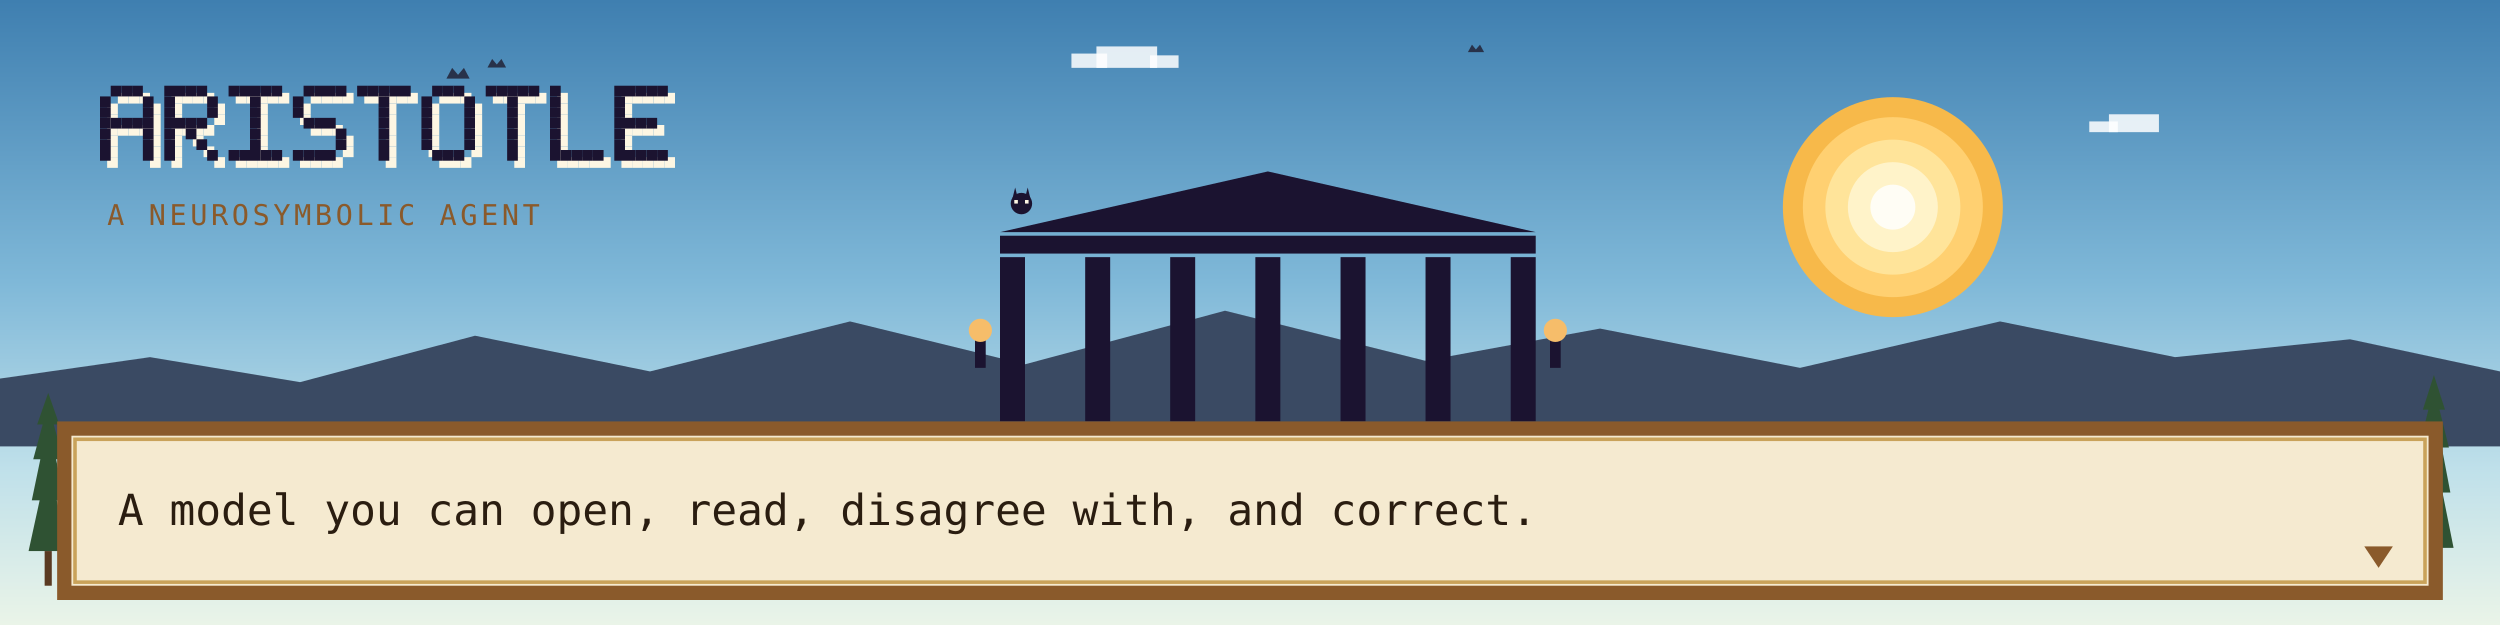
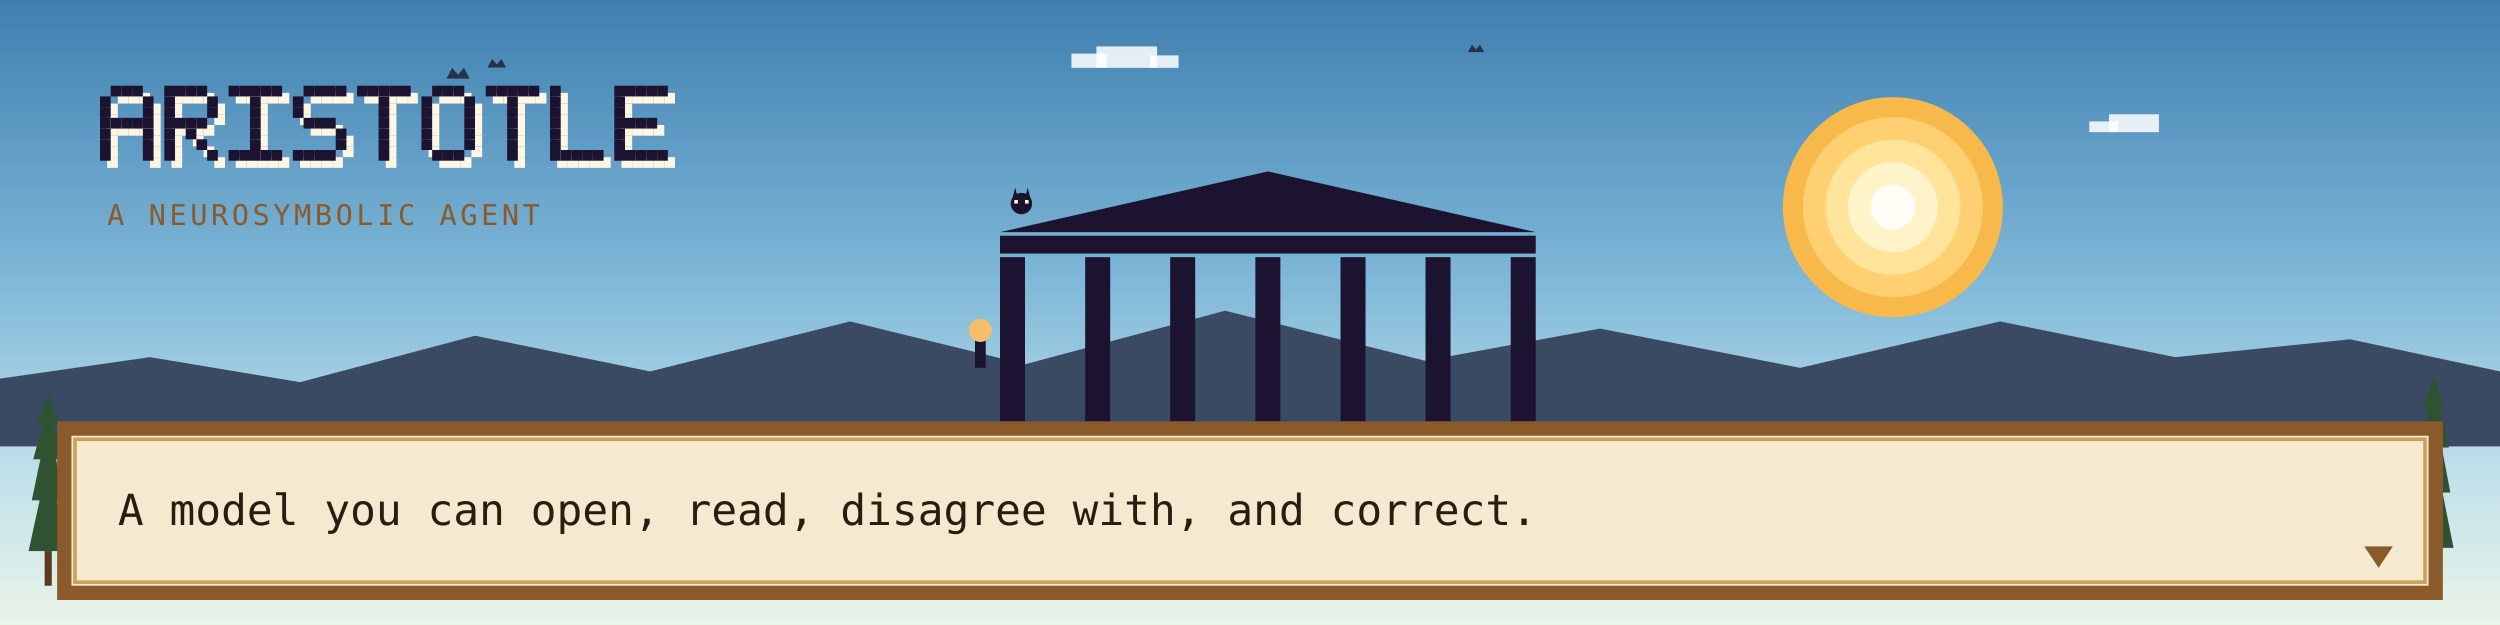
<svg xmlns="http://www.w3.org/2000/svg" viewBox="0 0 1400 350" role="img" aria-label="aristotle — a neurosymbolic agent that builds a model of your system, and shows it to you">
  <defs>
    <linearGradient id="sky" x1="0" y1="0" x2="0" y2="1">
      <stop offset="0%" stop-color="#3f7fb0" />
      <stop offset="45%" stop-color="#7fb8d8" />
      <stop offset="75%" stop-color="#bfe0ea" />
      <stop offset="100%" stop-color="#eaf4e8" />
    </linearGradient>
  </defs>
  <rect x="0.0" y="0.0" width="1400.0" height="350.0" fill="url(#sky)" />
  <rect x="600.0" y="30.0" width="20.0" height="8.0" fill="#ffffff" opacity="0.85" />
  <rect x="614.0" y="26.0" width="34.0" height="12.0" fill="#ffffff" opacity="0.85" />
  <rect x="644.0" y="31.0" width="16.0" height="7.0" fill="#ffffff" opacity="0.85" />
  <rect x="1170.0" y="68.0" width="16.0" height="6.0" fill="#ffffff" opacity="0.85" />
  <rect x="1181.0" y="64.0" width="28.0" height="10.0" fill="#ffffff" opacity="0.85" />
  <polygon points="250.0,44.0 253.2,38.0 256.5,41.9 259.8,38.0 263.0,44.0" fill="#28324a" />
  <polygon points="273.0,37.8 275.6,33.0 278.2,36.1 280.8,33.0 283.4,37.8" fill="#28324a" />
  <polygon points="822.0,29.2 824.3,25.0 826.5,27.7 828.8,25.0 831.1,29.2" fill="#28324a" />
  <circle cx="1060.0" cy="116.0" r="61.6" fill="#f7b94a" />
  <circle cx="1060.0" cy="116.0" r="50.4" fill="#ffd071" />
  <circle cx="1060.0" cy="116.0" r="37.8" fill="#ffe49a" />
  <circle cx="1060.0" cy="116.0" r="25.2" fill="#fff3c9" />
  <circle cx="1060.0" cy="116.0" r="12.6" fill="#fffdf5" />
  <polygon points="0.0,250.0 0.0,212.0 84.0,200.0 168.0,214.0 266.0,188.0 364.0,208.0 476.0,180.0 574.0,204.0 686.0,174.0 798.0,202.0 896.0,184.0 1008.0,206.0 1120.0,180.0 1218.0,200.0 1316.0,190.0 1400.0,208.0 1400.0,250.0" fill="#3a4a63" />
  <polygon points="27.0,220.0 33.2,237.7 30.1,237.7 35.4,257.2 31.4,257.2 36.2,280.2 31.8,280.2 38.0,308.6 16.0,308.6 22.2,280.2 17.8,280.2 22.6,257.2 18.6,257.2 23.9,237.7 20.8,237.7" fill="#2f5233" />
  <rect x="25.0" y="308.6" width="4.0" height="19.4" fill="#5a3a22" />
  <polygon points="1363.0,210.0 1369.2,229.4 1366.1,229.4 1371.4,250.6 1367.4,250.6 1372.2,275.8 1367.8,275.8 1374.0,306.8 1352.0,306.8 1358.2,275.8 1353.8,275.8 1358.6,250.6 1354.6,250.6 1359.9,229.4 1356.8,229.4" fill="#2f5233" />
  <rect x="1361.0" y="306.8" width="4.0" height="21.2" fill="#5a3a22" />
  <polygon points="710.0,96.0 860.0,130.0 560.0,130.0" fill="#1b1330" />
  <rect x="560.0" y="132.0" width="300.0" height="10.0" fill="#1b1330" />
  <rect x="560.0" y="144.0" width="14.0" height="92.0" fill="#1b1330" />
  <rect x="607.7" y="144.0" width="14.0" height="92.0" fill="#1b1330" />
  <rect x="655.3" y="144.0" width="14.0" height="92.0" fill="#1b1330" />
  <rect x="703.0" y="144.0" width="14.0" height="92.0" fill="#1b1330" />
  <rect x="750.7" y="144.0" width="14.0" height="92.0" fill="#1b1330" />
  <rect x="798.3" y="144.0" width="14.0" height="92.0" fill="#1b1330" />
  <rect x="846.0" y="144.0" width="14.0" height="92.0" fill="#1b1330" />
  <rect x="552.0" y="238.0" width="316.0" height="12.0" fill="#1b1330" />
  <circle cx="572.0" cy="114.0" r="6.0" fill="#1b1330" />
  <polygon points="567.0,111.0 570.0,111.0 568.5,105.0" fill="#1b1330" />
  <polygon points="574.0,111.0 577.0,111.0 575.5,105.0" fill="#1b1330" />
  <rect x="568.0" y="112.0" width="2.0" height="2.0" fill="#fdf6e3" />
  <rect x="574.0" y="112.0" width="2.0" height="2.0" fill="#fdf6e3" />
  <rect x="546.0" y="190.0" width="6.0" height="16.0" fill="#1b1330" />
  <circle cx="549.0" cy="185.0" r="6.5" fill="#f6bd6a" />
-   <rect x="868.0" y="190.0" width="6.0" height="16.0" fill="#1b1330" />
-   <circle cx="871.0" cy="185.0" r="6.5" fill="#f6bd6a" />
  <rect x="66.0" y="52.0" width="6.0" height="6.0" fill="#fdf6e3" />
  <rect x="72.0" y="52.0" width="6.0" height="6.0" fill="#fdf6e3" />
  <rect x="78.0" y="52.0" width="6.0" height="6.0" fill="#fdf6e3" />
  <rect x="60.0" y="58.0" width="6.0" height="6.0" fill="#fdf6e3" />
  <rect x="84.0" y="58.0" width="6.0" height="6.0" fill="#fdf6e3" />
  <rect x="60.0" y="64.0" width="6.0" height="6.0" fill="#fdf6e3" />
  <rect x="84.0" y="64.0" width="6.0" height="6.0" fill="#fdf6e3" />
  <rect x="60.0" y="70.0" width="6.0" height="6.0" fill="#fdf6e3" />
  <rect x="66.0" y="70.0" width="6.0" height="6.0" fill="#fdf6e3" />
  <rect x="72.0" y="70.0" width="6.0" height="6.0" fill="#fdf6e3" />
  <rect x="78.0" y="70.0" width="6.0" height="6.0" fill="#fdf6e3" />
  <rect x="84.0" y="70.0" width="6.0" height="6.0" fill="#fdf6e3" />
  <rect x="60.0" y="76.0" width="6.0" height="6.0" fill="#fdf6e3" />
  <rect x="84.0" y="76.0" width="6.0" height="6.0" fill="#fdf6e3" />
  <rect x="60.0" y="82.0" width="6.0" height="6.0" fill="#fdf6e3" />
  <rect x="84.0" y="82.0" width="6.0" height="6.0" fill="#fdf6e3" />
  <rect x="60.0" y="88.0" width="6.0" height="6.0" fill="#fdf6e3" />
  <rect x="84.0" y="88.0" width="6.0" height="6.0" fill="#fdf6e3" />
  <rect x="96.0" y="52.0" width="6.0" height="6.0" fill="#fdf6e3" />
  <rect x="102.0" y="52.0" width="6.0" height="6.0" fill="#fdf6e3" />
  <rect x="108.0" y="52.0" width="6.0" height="6.0" fill="#fdf6e3" />
  <rect x="114.0" y="52.0" width="6.0" height="6.0" fill="#fdf6e3" />
  <rect x="96.0" y="58.0" width="6.0" height="6.0" fill="#fdf6e3" />
  <rect x="120.0" y="58.0" width="6.0" height="6.0" fill="#fdf6e3" />
  <rect x="96.0" y="64.0" width="6.0" height="6.0" fill="#fdf6e3" />
  <rect x="120.0" y="64.0" width="6.0" height="6.0" fill="#fdf6e3" />
  <rect x="96.0" y="70.0" width="6.0" height="6.0" fill="#fdf6e3" />
  <rect x="102.0" y="70.0" width="6.0" height="6.0" fill="#fdf6e3" />
  <rect x="108.0" y="70.0" width="6.0" height="6.0" fill="#fdf6e3" />
  <rect x="114.0" y="70.0" width="6.0" height="6.0" fill="#fdf6e3" />
  <rect x="96.0" y="76.0" width="6.0" height="6.0" fill="#fdf6e3" />
  <rect x="108.0" y="76.0" width="6.0" height="6.0" fill="#fdf6e3" />
  <rect x="96.0" y="82.0" width="6.0" height="6.0" fill="#fdf6e3" />
  <rect x="114.0" y="82.0" width="6.0" height="6.0" fill="#fdf6e3" />
  <rect x="96.0" y="88.0" width="6.0" height="6.0" fill="#fdf6e3" />
  <rect x="120.0" y="88.0" width="6.0" height="6.0" fill="#fdf6e3" />
  <rect x="132.0" y="52.0" width="6.0" height="6.0" fill="#fdf6e3" />
  <rect x="138.0" y="52.0" width="6.0" height="6.0" fill="#fdf6e3" />
  <rect x="144.0" y="52.0" width="6.0" height="6.0" fill="#fdf6e3" />
  <rect x="150.0" y="52.0" width="6.0" height="6.0" fill="#fdf6e3" />
  <rect x="156.0" y="52.0" width="6.0" height="6.0" fill="#fdf6e3" />
  <rect x="144.0" y="58.0" width="6.0" height="6.0" fill="#fdf6e3" />
  <rect x="144.0" y="64.0" width="6.0" height="6.0" fill="#fdf6e3" />
  <rect x="144.0" y="70.0" width="6.0" height="6.0" fill="#fdf6e3" />
  <rect x="144.0" y="76.0" width="6.0" height="6.0" fill="#fdf6e3" />
  <rect x="144.0" y="82.0" width="6.0" height="6.0" fill="#fdf6e3" />
  <rect x="132.0" y="88.0" width="6.0" height="6.0" fill="#fdf6e3" />
  <rect x="138.0" y="88.0" width="6.0" height="6.0" fill="#fdf6e3" />
  <rect x="144.0" y="88.0" width="6.0" height="6.0" fill="#fdf6e3" />
  <rect x="150.0" y="88.0" width="6.0" height="6.0" fill="#fdf6e3" />
  <rect x="156.0" y="88.0" width="6.0" height="6.0" fill="#fdf6e3" />
  <rect x="174.0" y="52.0" width="6.0" height="6.0" fill="#fdf6e3" />
  <rect x="180.0" y="52.0" width="6.0" height="6.0" fill="#fdf6e3" />
  <rect x="186.0" y="52.0" width="6.0" height="6.0" fill="#fdf6e3" />
  <rect x="192.0" y="52.0" width="6.0" height="6.0" fill="#fdf6e3" />
  <rect x="168.0" y="58.0" width="6.0" height="6.0" fill="#fdf6e3" />
  <rect x="168.0" y="64.0" width="6.0" height="6.0" fill="#fdf6e3" />
  <rect x="174.0" y="70.0" width="6.0" height="6.0" fill="#fdf6e3" />
  <rect x="180.0" y="70.0" width="6.0" height="6.0" fill="#fdf6e3" />
  <rect x="186.0" y="70.0" width="6.0" height="6.0" fill="#fdf6e3" />
  <rect x="192.0" y="76.0" width="6.0" height="6.0" fill="#fdf6e3" />
  <rect x="192.0" y="82.0" width="6.0" height="6.0" fill="#fdf6e3" />
  <rect x="168.0" y="88.0" width="6.0" height="6.0" fill="#fdf6e3" />
  <rect x="174.0" y="88.0" width="6.0" height="6.0" fill="#fdf6e3" />
  <rect x="180.0" y="88.0" width="6.0" height="6.0" fill="#fdf6e3" />
  <rect x="186.0" y="88.0" width="6.0" height="6.0" fill="#fdf6e3" />
  <rect x="204.0" y="52.0" width="6.0" height="6.0" fill="#fdf6e3" />
  <rect x="210.0" y="52.0" width="6.0" height="6.0" fill="#fdf6e3" />
  <rect x="216.0" y="52.0" width="6.0" height="6.0" fill="#fdf6e3" />
  <rect x="222.0" y="52.0" width="6.0" height="6.0" fill="#fdf6e3" />
  <rect x="228.0" y="52.0" width="6.0" height="6.0" fill="#fdf6e3" />
  <rect x="216.0" y="58.0" width="6.0" height="6.0" fill="#fdf6e3" />
  <rect x="216.0" y="64.0" width="6.0" height="6.0" fill="#fdf6e3" />
  <rect x="216.0" y="70.0" width="6.0" height="6.0" fill="#fdf6e3" />
  <rect x="216.0" y="76.0" width="6.0" height="6.0" fill="#fdf6e3" />
  <rect x="216.0" y="82.0" width="6.0" height="6.0" fill="#fdf6e3" />
  <rect x="216.0" y="88.0" width="6.0" height="6.0" fill="#fdf6e3" />
  <rect x="246.0" y="52.0" width="6.0" height="6.0" fill="#fdf6e3" />
  <rect x="252.0" y="52.0" width="6.0" height="6.0" fill="#fdf6e3" />
  <rect x="258.0" y="52.0" width="6.0" height="6.0" fill="#fdf6e3" />
  <rect x="240.0" y="58.0" width="6.0" height="6.0" fill="#fdf6e3" />
  <rect x="264.0" y="58.0" width="6.0" height="6.0" fill="#fdf6e3" />
  <rect x="240.0" y="64.0" width="6.0" height="6.0" fill="#fdf6e3" />
  <rect x="264.0" y="64.0" width="6.0" height="6.0" fill="#fdf6e3" />
  <rect x="240.0" y="70.0" width="6.0" height="6.0" fill="#fdf6e3" />
  <rect x="264.0" y="70.0" width="6.0" height="6.0" fill="#fdf6e3" />
  <rect x="240.0" y="76.0" width="6.0" height="6.0" fill="#fdf6e3" />
  <rect x="264.0" y="76.0" width="6.0" height="6.0" fill="#fdf6e3" />
  <rect x="240.0" y="82.0" width="6.0" height="6.0" fill="#fdf6e3" />
  <rect x="264.0" y="82.0" width="6.0" height="6.0" fill="#fdf6e3" />
  <rect x="246.0" y="88.0" width="6.0" height="6.0" fill="#fdf6e3" />
  <rect x="252.0" y="88.0" width="6.0" height="6.0" fill="#fdf6e3" />
  <rect x="258.0" y="88.0" width="6.0" height="6.0" fill="#fdf6e3" />
  <rect x="276.0" y="52.0" width="6.0" height="6.0" fill="#fdf6e3" />
  <rect x="282.0" y="52.0" width="6.0" height="6.0" fill="#fdf6e3" />
  <rect x="288.0" y="52.0" width="6.0" height="6.0" fill="#fdf6e3" />
  <rect x="294.0" y="52.0" width="6.0" height="6.0" fill="#fdf6e3" />
  <rect x="300.0" y="52.0" width="6.0" height="6.0" fill="#fdf6e3" />
  <rect x="288.0" y="58.0" width="6.0" height="6.0" fill="#fdf6e3" />
  <rect x="288.0" y="64.0" width="6.0" height="6.0" fill="#fdf6e3" />
  <rect x="288.0" y="70.0" width="6.0" height="6.0" fill="#fdf6e3" />
  <rect x="288.0" y="76.0" width="6.0" height="6.0" fill="#fdf6e3" />
  <rect x="288.0" y="82.0" width="6.0" height="6.0" fill="#fdf6e3" />
  <rect x="288.0" y="88.0" width="6.0" height="6.0" fill="#fdf6e3" />
  <rect x="312.0" y="52.0" width="6.0" height="6.0" fill="#fdf6e3" />
  <rect x="312.0" y="58.0" width="6.0" height="6.0" fill="#fdf6e3" />
  <rect x="312.0" y="64.0" width="6.0" height="6.0" fill="#fdf6e3" />
  <rect x="312.0" y="70.0" width="6.0" height="6.0" fill="#fdf6e3" />
  <rect x="312.0" y="76.0" width="6.0" height="6.0" fill="#fdf6e3" />
  <rect x="312.0" y="82.0" width="6.0" height="6.0" fill="#fdf6e3" />
  <rect x="312.0" y="88.0" width="6.0" height="6.0" fill="#fdf6e3" />
  <rect x="318.0" y="88.0" width="6.0" height="6.0" fill="#fdf6e3" />
  <rect x="324.0" y="88.0" width="6.0" height="6.0" fill="#fdf6e3" />
  <rect x="330.0" y="88.0" width="6.0" height="6.0" fill="#fdf6e3" />
  <rect x="336.0" y="88.0" width="6.0" height="6.0" fill="#fdf6e3" />
  <rect x="348.0" y="52.0" width="6.0" height="6.0" fill="#fdf6e3" />
  <rect x="354.0" y="52.0" width="6.0" height="6.0" fill="#fdf6e3" />
  <rect x="360.0" y="52.0" width="6.0" height="6.0" fill="#fdf6e3" />
  <rect x="366.0" y="52.0" width="6.0" height="6.0" fill="#fdf6e3" />
  <rect x="372.0" y="52.0" width="6.0" height="6.0" fill="#fdf6e3" />
  <rect x="348.0" y="58.0" width="6.0" height="6.0" fill="#fdf6e3" />
  <rect x="348.0" y="64.0" width="6.0" height="6.0" fill="#fdf6e3" />
  <rect x="348.0" y="70.0" width="6.0" height="6.0" fill="#fdf6e3" />
  <rect x="354.0" y="70.0" width="6.0" height="6.0" fill="#fdf6e3" />
  <rect x="360.0" y="70.0" width="6.0" height="6.0" fill="#fdf6e3" />
  <rect x="366.0" y="70.0" width="6.0" height="6.0" fill="#fdf6e3" />
  <rect x="348.0" y="76.0" width="6.0" height="6.0" fill="#fdf6e3" />
  <rect x="348.0" y="82.0" width="6.0" height="6.0" fill="#fdf6e3" />
  <rect x="348.0" y="88.0" width="6.0" height="6.0" fill="#fdf6e3" />
  <rect x="354.0" y="88.0" width="6.0" height="6.0" fill="#fdf6e3" />
  <rect x="360.0" y="88.0" width="6.0" height="6.0" fill="#fdf6e3" />
  <rect x="366.0" y="88.0" width="6.0" height="6.0" fill="#fdf6e3" />
  <rect x="372.0" y="88.0" width="6.0" height="6.0" fill="#fdf6e3" />
  <rect x="62.0" y="48.0" width="6.0" height="6.0" fill="#1b1330" />
  <rect x="68.0" y="48.0" width="6.0" height="6.0" fill="#1b1330" />
  <rect x="74.0" y="48.0" width="6.0" height="6.0" fill="#1b1330" />
  <rect x="56.0" y="54.0" width="6.0" height="6.0" fill="#1b1330" />
  <rect x="80.0" y="54.0" width="6.0" height="6.0" fill="#1b1330" />
  <rect x="56.0" y="60.0" width="6.0" height="6.0" fill="#1b1330" />
  <rect x="80.0" y="60.0" width="6.0" height="6.0" fill="#1b1330" />
  <rect x="56.0" y="66.0" width="6.0" height="6.0" fill="#1b1330" />
  <rect x="62.0" y="66.0" width="6.0" height="6.0" fill="#1b1330" />
  <rect x="68.0" y="66.0" width="6.0" height="6.0" fill="#1b1330" />
  <rect x="74.0" y="66.0" width="6.0" height="6.0" fill="#1b1330" />
  <rect x="80.0" y="66.0" width="6.0" height="6.0" fill="#1b1330" />
  <rect x="56.0" y="72.0" width="6.0" height="6.0" fill="#1b1330" />
  <rect x="80.0" y="72.0" width="6.0" height="6.0" fill="#1b1330" />
  <rect x="56.0" y="78.0" width="6.0" height="6.0" fill="#1b1330" />
  <rect x="80.0" y="78.0" width="6.0" height="6.0" fill="#1b1330" />
  <rect x="56.0" y="84.0" width="6.0" height="6.0" fill="#1b1330" />
  <rect x="80.0" y="84.0" width="6.0" height="6.0" fill="#1b1330" />
  <rect x="92.0" y="48.0" width="6.0" height="6.0" fill="#1b1330" />
  <rect x="98.0" y="48.0" width="6.0" height="6.0" fill="#1b1330" />
  <rect x="104.0" y="48.0" width="6.0" height="6.0" fill="#1b1330" />
  <rect x="110.0" y="48.0" width="6.0" height="6.0" fill="#1b1330" />
  <rect x="92.0" y="54.0" width="6.0" height="6.0" fill="#1b1330" />
  <rect x="116.0" y="54.0" width="6.0" height="6.0" fill="#1b1330" />
  <rect x="92.0" y="60.0" width="6.0" height="6.0" fill="#1b1330" />
  <rect x="116.0" y="60.0" width="6.0" height="6.0" fill="#1b1330" />
  <rect x="92.0" y="66.0" width="6.0" height="6.0" fill="#1b1330" />
  <rect x="98.0" y="66.0" width="6.0" height="6.0" fill="#1b1330" />
  <rect x="104.0" y="66.0" width="6.0" height="6.0" fill="#1b1330" />
  <rect x="110.0" y="66.0" width="6.0" height="6.0" fill="#1b1330" />
  <rect x="92.0" y="72.0" width="6.0" height="6.0" fill="#1b1330" />
  <rect x="104.0" y="72.0" width="6.0" height="6.0" fill="#1b1330" />
  <rect x="92.0" y="78.0" width="6.0" height="6.0" fill="#1b1330" />
  <rect x="110.0" y="78.0" width="6.0" height="6.0" fill="#1b1330" />
  <rect x="92.0" y="84.0" width="6.0" height="6.0" fill="#1b1330" />
  <rect x="116.0" y="84.0" width="6.0" height="6.0" fill="#1b1330" />
  <rect x="128.0" y="48.0" width="6.0" height="6.0" fill="#1b1330" />
  <rect x="134.0" y="48.0" width="6.0" height="6.0" fill="#1b1330" />
  <rect x="140.0" y="48.0" width="6.0" height="6.0" fill="#1b1330" />
  <rect x="146.0" y="48.0" width="6.0" height="6.0" fill="#1b1330" />
  <rect x="152.0" y="48.0" width="6.0" height="6.0" fill="#1b1330" />
  <rect x="140.0" y="54.0" width="6.0" height="6.0" fill="#1b1330" />
  <rect x="140.0" y="60.0" width="6.0" height="6.0" fill="#1b1330" />
  <rect x="140.0" y="66.0" width="6.0" height="6.0" fill="#1b1330" />
  <rect x="140.0" y="72.0" width="6.0" height="6.0" fill="#1b1330" />
  <rect x="140.0" y="78.0" width="6.0" height="6.0" fill="#1b1330" />
  <rect x="128.0" y="84.0" width="6.0" height="6.0" fill="#1b1330" />
  <rect x="134.0" y="84.0" width="6.0" height="6.0" fill="#1b1330" />
  <rect x="140.0" y="84.0" width="6.0" height="6.0" fill="#1b1330" />
  <rect x="146.0" y="84.0" width="6.0" height="6.0" fill="#1b1330" />
  <rect x="152.0" y="84.0" width="6.0" height="6.0" fill="#1b1330" />
  <rect x="170.0" y="48.0" width="6.0" height="6.0" fill="#1b1330" />
  <rect x="176.0" y="48.0" width="6.0" height="6.0" fill="#1b1330" />
  <rect x="182.0" y="48.0" width="6.0" height="6.0" fill="#1b1330" />
  <rect x="188.0" y="48.0" width="6.0" height="6.0" fill="#1b1330" />
  <rect x="164.0" y="54.0" width="6.0" height="6.0" fill="#1b1330" />
  <rect x="164.0" y="60.0" width="6.0" height="6.0" fill="#1b1330" />
  <rect x="170.0" y="66.0" width="6.0" height="6.0" fill="#1b1330" />
  <rect x="176.0" y="66.0" width="6.0" height="6.0" fill="#1b1330" />
  <rect x="182.0" y="66.0" width="6.0" height="6.0" fill="#1b1330" />
  <rect x="188.0" y="72.0" width="6.0" height="6.0" fill="#1b1330" />
  <rect x="188.0" y="78.0" width="6.0" height="6.0" fill="#1b1330" />
  <rect x="164.0" y="84.0" width="6.0" height="6.0" fill="#1b1330" />
  <rect x="170.0" y="84.0" width="6.0" height="6.0" fill="#1b1330" />
  <rect x="176.0" y="84.0" width="6.0" height="6.0" fill="#1b1330" />
  <rect x="182.0" y="84.0" width="6.0" height="6.0" fill="#1b1330" />
  <rect x="200.0" y="48.0" width="6.0" height="6.0" fill="#1b1330" />
  <rect x="206.0" y="48.0" width="6.0" height="6.0" fill="#1b1330" />
  <rect x="212.0" y="48.0" width="6.0" height="6.0" fill="#1b1330" />
  <rect x="218.0" y="48.0" width="6.0" height="6.0" fill="#1b1330" />
  <rect x="224.0" y="48.0" width="6.0" height="6.0" fill="#1b1330" />
  <rect x="212.0" y="54.0" width="6.0" height="6.0" fill="#1b1330" />
  <rect x="212.0" y="60.0" width="6.0" height="6.0" fill="#1b1330" />
  <rect x="212.0" y="66.0" width="6.0" height="6.0" fill="#1b1330" />
  <rect x="212.0" y="72.0" width="6.0" height="6.0" fill="#1b1330" />
  <rect x="212.0" y="78.0" width="6.0" height="6.0" fill="#1b1330" />
  <rect x="212.0" y="84.0" width="6.0" height="6.0" fill="#1b1330" />
  <rect x="242.0" y="48.0" width="6.0" height="6.0" fill="#1b1330" />
  <rect x="248.0" y="48.0" width="6.0" height="6.0" fill="#1b1330" />
  <rect x="254.0" y="48.0" width="6.0" height="6.0" fill="#1b1330" />
  <rect x="236.0" y="54.0" width="6.0" height="6.0" fill="#1b1330" />
  <rect x="260.0" y="54.0" width="6.0" height="6.0" fill="#1b1330" />
  <rect x="236.0" y="60.0" width="6.0" height="6.0" fill="#1b1330" />
  <rect x="260.0" y="60.0" width="6.0" height="6.0" fill="#1b1330" />
  <rect x="236.0" y="66.0" width="6.0" height="6.0" fill="#1b1330" />
  <rect x="260.0" y="66.0" width="6.0" height="6.0" fill="#1b1330" />
  <rect x="236.0" y="72.0" width="6.0" height="6.0" fill="#1b1330" />
  <rect x="260.0" y="72.0" width="6.0" height="6.0" fill="#1b1330" />
  <rect x="236.0" y="78.0" width="6.0" height="6.0" fill="#1b1330" />
  <rect x="260.0" y="78.0" width="6.0" height="6.0" fill="#1b1330" />
  <rect x="242.0" y="84.0" width="6.0" height="6.0" fill="#1b1330" />
  <rect x="248.0" y="84.0" width="6.0" height="6.0" fill="#1b1330" />
  <rect x="254.0" y="84.0" width="6.0" height="6.0" fill="#1b1330" />
  <rect x="272.0" y="48.0" width="6.0" height="6.0" fill="#1b1330" />
  <rect x="278.0" y="48.0" width="6.0" height="6.0" fill="#1b1330" />
  <rect x="284.0" y="48.0" width="6.0" height="6.0" fill="#1b1330" />
  <rect x="290.0" y="48.0" width="6.0" height="6.0" fill="#1b1330" />
  <rect x="296.0" y="48.0" width="6.0" height="6.0" fill="#1b1330" />
  <rect x="284.0" y="54.0" width="6.0" height="6.0" fill="#1b1330" />
  <rect x="284.0" y="60.0" width="6.0" height="6.0" fill="#1b1330" />
  <rect x="284.0" y="66.0" width="6.0" height="6.0" fill="#1b1330" />
  <rect x="284.0" y="72.0" width="6.0" height="6.0" fill="#1b1330" />
  <rect x="284.0" y="78.0" width="6.0" height="6.0" fill="#1b1330" />
  <rect x="284.0" y="84.0" width="6.0" height="6.0" fill="#1b1330" />
  <rect x="308.0" y="48.0" width="6.0" height="6.0" fill="#1b1330" />
  <rect x="308.0" y="54.0" width="6.0" height="6.0" fill="#1b1330" />
  <rect x="308.0" y="60.0" width="6.0" height="6.0" fill="#1b1330" />
  <rect x="308.0" y="66.0" width="6.0" height="6.0" fill="#1b1330" />
  <rect x="308.0" y="72.0" width="6.0" height="6.0" fill="#1b1330" />
  <rect x="308.0" y="78.0" width="6.0" height="6.0" fill="#1b1330" />
  <rect x="308.0" y="84.0" width="6.0" height="6.0" fill="#1b1330" />
  <rect x="314.0" y="84.0" width="6.0" height="6.0" fill="#1b1330" />
  <rect x="320.0" y="84.0" width="6.0" height="6.0" fill="#1b1330" />
  <rect x="326.0" y="84.0" width="6.0" height="6.0" fill="#1b1330" />
  <rect x="332.0" y="84.0" width="6.0" height="6.0" fill="#1b1330" />
  <rect x="344.0" y="48.0" width="6.0" height="6.0" fill="#1b1330" />
  <rect x="350.0" y="48.0" width="6.0" height="6.0" fill="#1b1330" />
  <rect x="356.0" y="48.0" width="6.0" height="6.0" fill="#1b1330" />
  <rect x="362.0" y="48.0" width="6.0" height="6.0" fill="#1b1330" />
  <rect x="368.0" y="48.0" width="6.0" height="6.0" fill="#1b1330" />
  <rect x="344.0" y="54.0" width="6.0" height="6.0" fill="#1b1330" />
  <rect x="344.0" y="60.0" width="6.0" height="6.0" fill="#1b1330" />
  <rect x="344.0" y="66.0" width="6.0" height="6.0" fill="#1b1330" />
  <rect x="350.0" y="66.0" width="6.0" height="6.0" fill="#1b1330" />
  <rect x="356.0" y="66.0" width="6.0" height="6.0" fill="#1b1330" />
  <rect x="362.0" y="66.0" width="6.0" height="6.0" fill="#1b1330" />
  <rect x="344.0" y="72.0" width="6.0" height="6.0" fill="#1b1330" />
  <rect x="344.0" y="78.0" width="6.0" height="6.0" fill="#1b1330" />
  <rect x="344.0" y="84.0" width="6.0" height="6.0" fill="#1b1330" />
  <rect x="350.0" y="84.0" width="6.0" height="6.0" fill="#1b1330" />
  <rect x="356.0" y="84.0" width="6.0" height="6.0" fill="#1b1330" />
  <rect x="362.0" y="84.0" width="6.0" height="6.0" fill="#1b1330" />
  <rect x="368.0" y="84.0" width="6.0" height="6.0" fill="#1b1330" />
  <text x="60" y="126" font-family="ui-monospace, SFMono-Regular, Menlo, Consolas, monospace" font-size="16" letter-spacing="2" fill="#8a5a2b">A NEUROSYMBOLIC AGENT</text>
  <rect x="32.0" y="236.0" width="1336.0" height="100.0" fill="#8a5a2b" />
  <rect x="40.0" y="244.0" width="1320.0" height="84.0" fill="#f5ead0" />
  <rect x="42" y="246" width="1316" height="80" fill="none" stroke="#c9a25a" stroke-width="2" />
  <text x="66" y="294.0" font-family="ui-monospace, SFMono-Regular, Menlo, Consolas, monospace" font-size="24" fill="#2a1d10">A model you can open, read, disagree with, and correct.</text>
  <polygon points="1324.0,306.0 1340.0,306.0 1332.0,318.0" fill="#8a5a2b" />
</svg>
